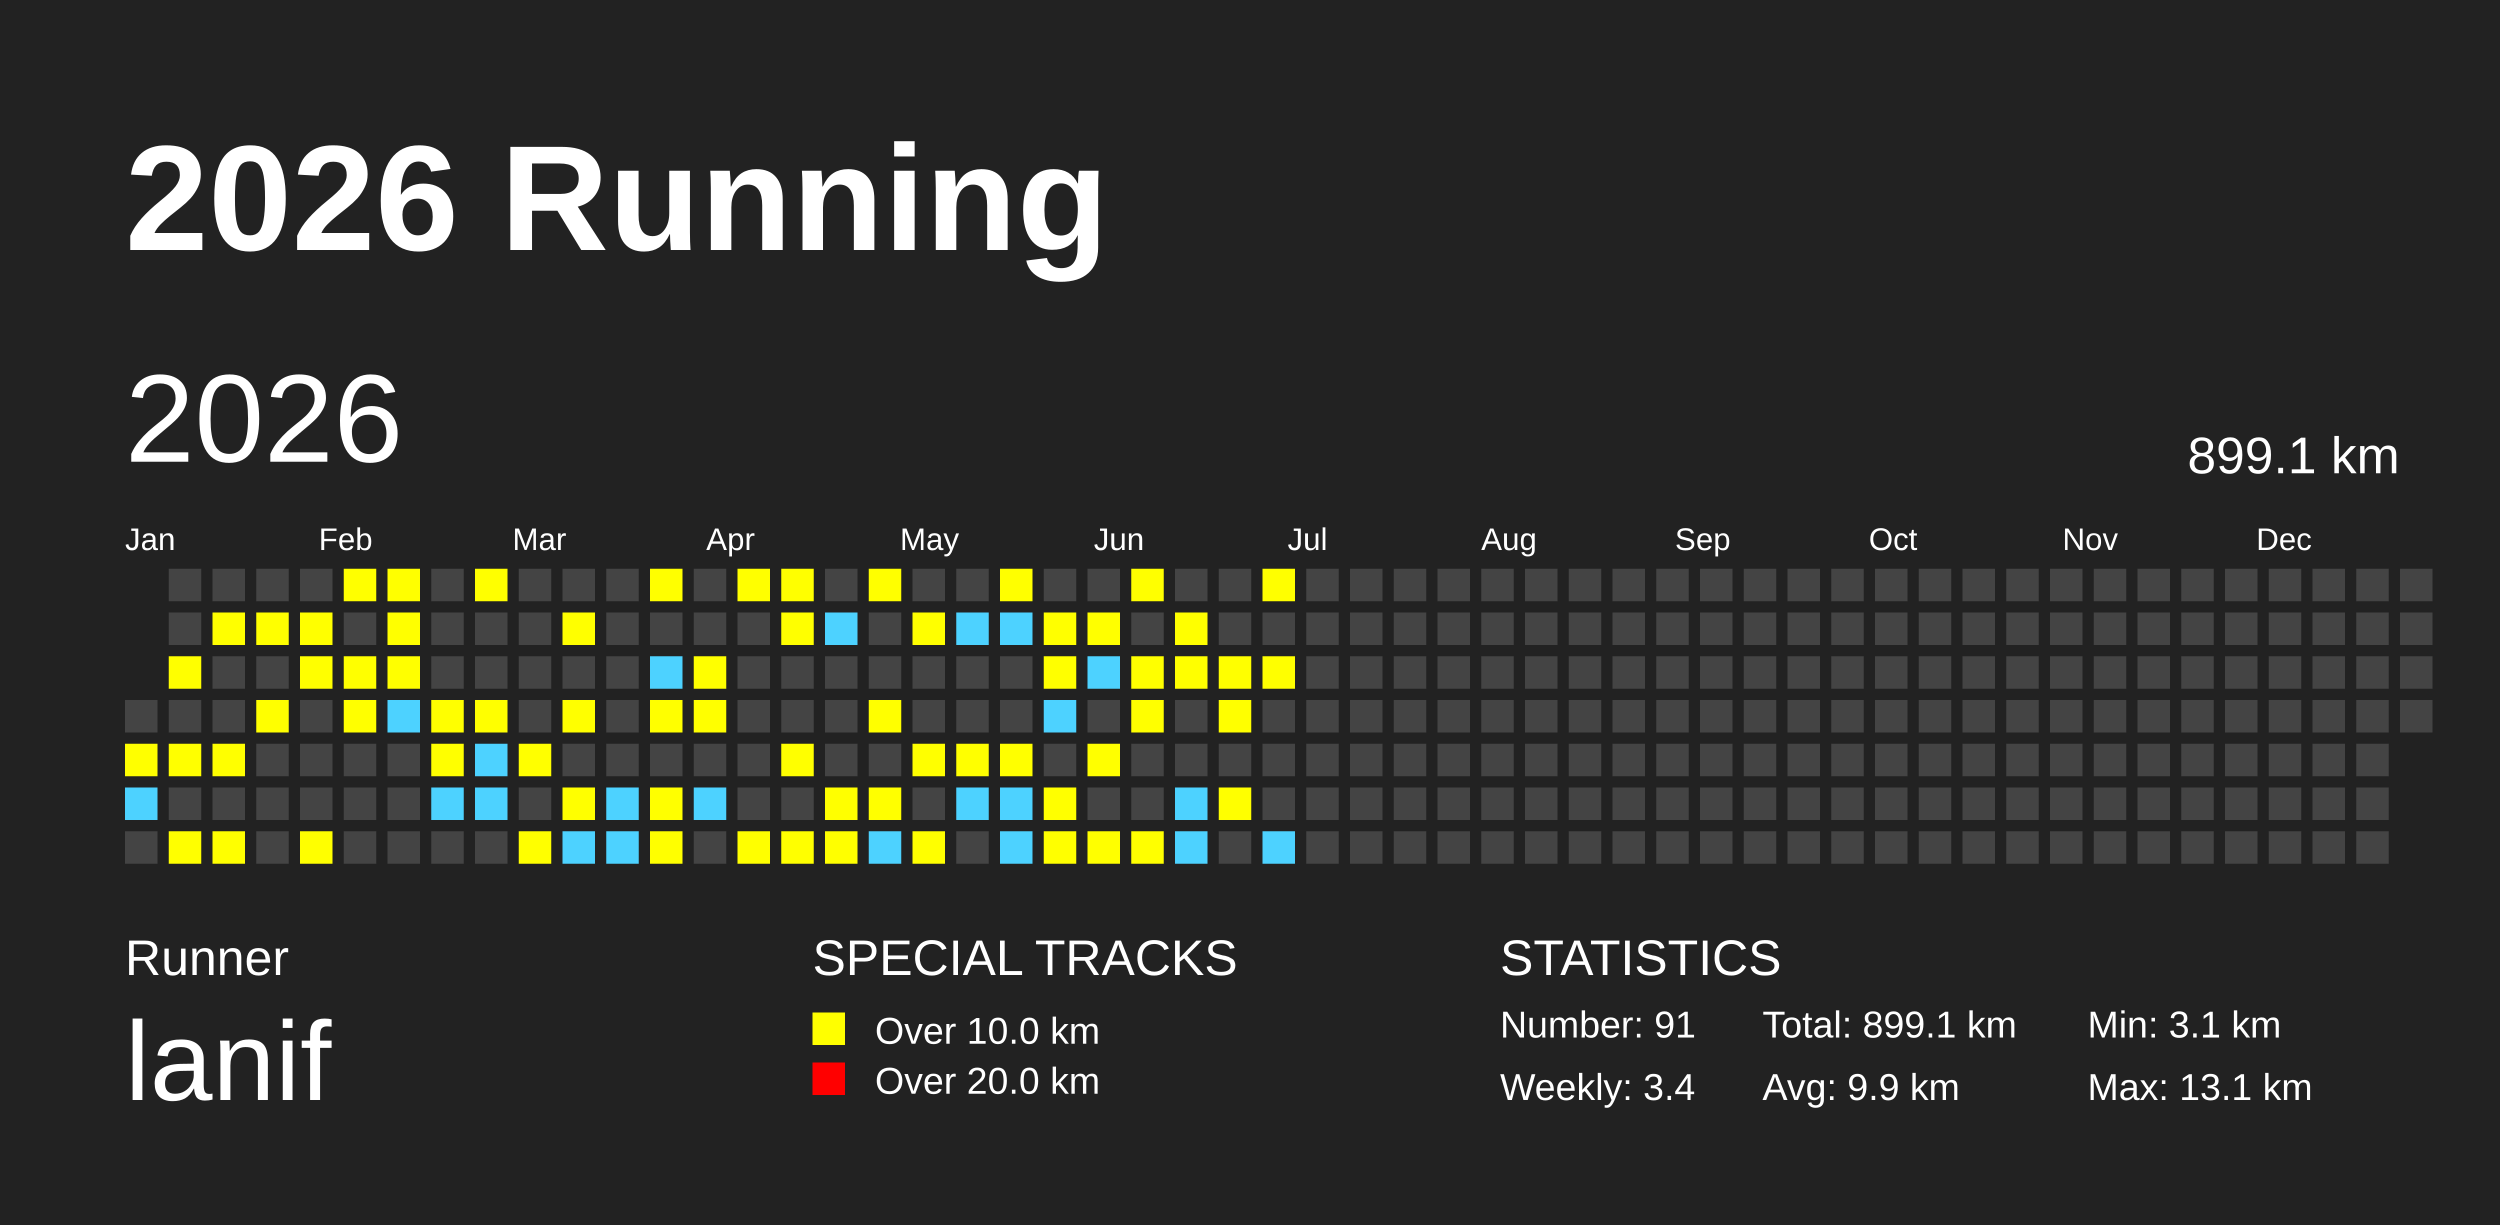
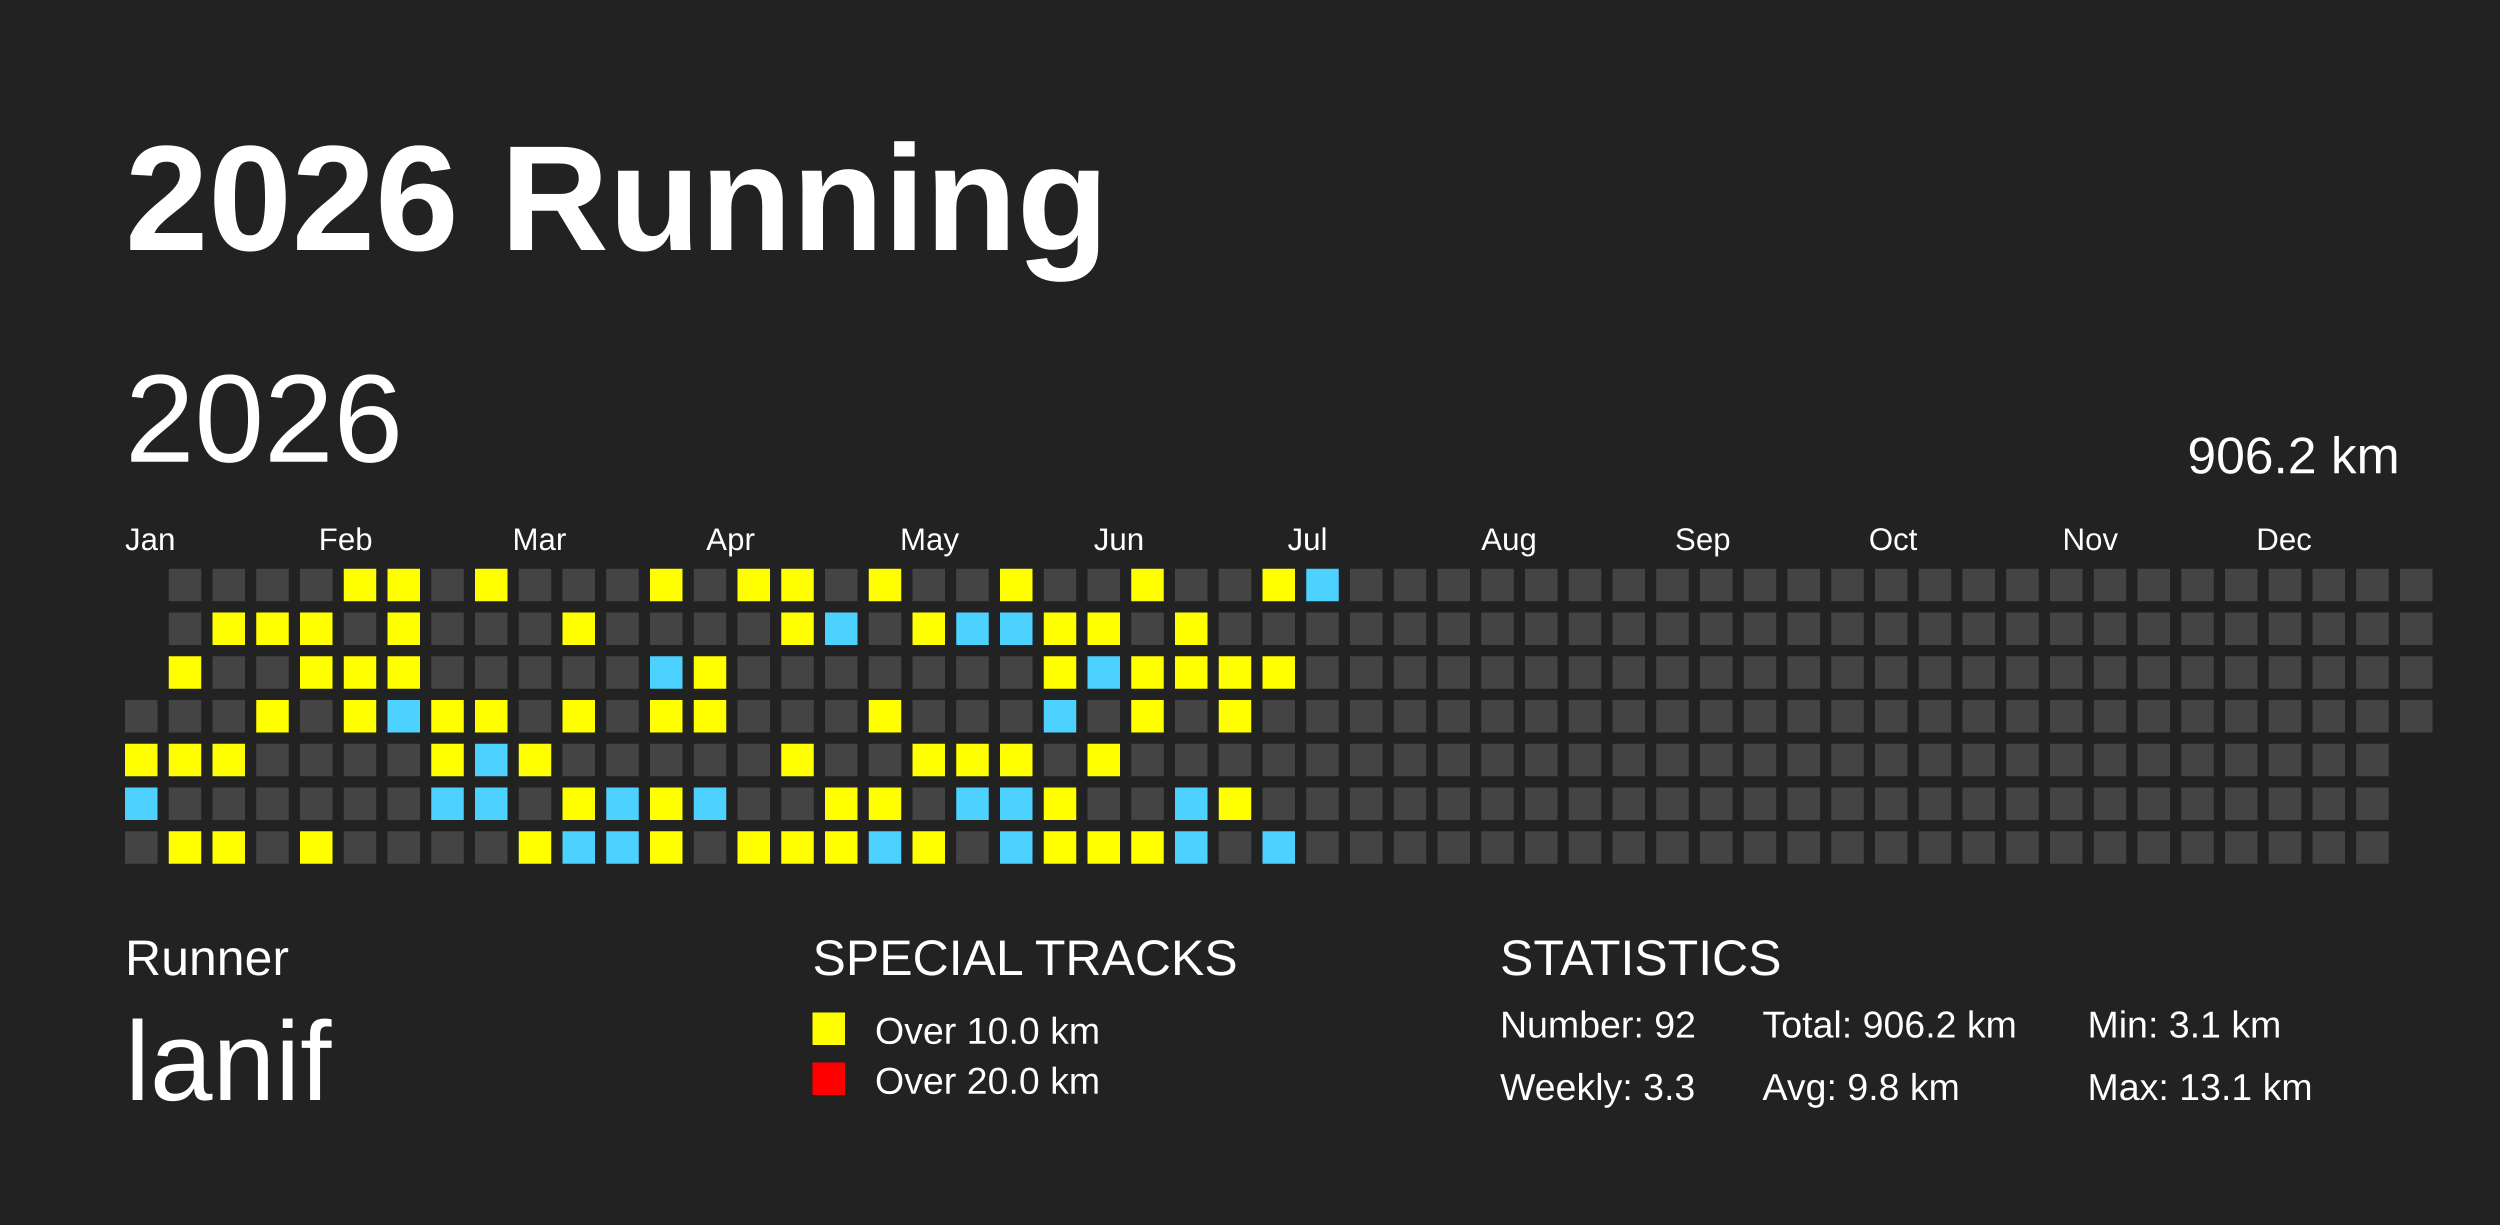
<svg xmlns="http://www.w3.org/2000/svg" baseProfile="full" height="98mm" version="1.1" viewBox="0,0,200,98" width="200mm">
  <defs />
  <rect fill="#222222" height="98" width="200" x="0" y="0" />
  <text fill="#FFFFFF" style="font-size:12px; font-family:Arial; font-weight:bold;" x="10" y="20">2026 Running</text>
  <text fill="#FFFFFF" style="font-size:4px; font-family:Arial" x="10" y="78">Runner</text>
  <text fill="#FFFFFF" style="font-size:9px; font-family:Arial" x="10" y="88">lanif</text>
  <text fill="#FFFFFF" style="font-size:4px; font-family:Arial" x="65" y="78">SPECIAL TRACKS</text>
  <rect fill="yellow" height="2.6" width="2.6" x="65" y="81" />
  <text fill="#FFFFFF" style="font-size:3px; font-family:Arial" x="70" y="83.5">Over 10.0 km</text>
  <rect fill="red" height="2.6" width="2.6" x="65" y="85" />
  <text fill="#FFFFFF" style="font-size:3px; font-family:Arial" x="70" y="87.5">Over 20.0 km</text>
  <text fill="#FFFFFF" style="font-size:4px; font-family:Arial" x="120" y="78">STATISTICS</text>
-   <text fill="#FFFFFF" style="font-size:3px; font-family:Arial" x="120" y="83">Number: 91</text>
-   <text fill="#FFFFFF" style="font-size:3px; font-family:Arial" x="120" y="88">Weekly: 3.4</text>
-   <text fill="#FFFFFF" style="font-size:3px; font-family:Arial" x="141" y="83">Total: 899.1 km</text>
-   <text fill="#FFFFFF" style="font-size:3px; font-family:Arial" x="141" y="88">Avg: 9.9 km</text>
+   <text fill="#FFFFFF" style="font-size:3px; font-family:Arial" x="120" y="83">Number: 92</text>
+   <text fill="#FFFFFF" style="font-size:3px; font-family:Arial" x="120" y="88">Weekly: 3.3</text>
+   <text fill="#FFFFFF" style="font-size:3px; font-family:Arial" x="141" y="83">Total: 906.2 km</text>
+   <text fill="#FFFFFF" style="font-size:3px; font-family:Arial" x="141" y="88">Avg: 9.8 km</text>
  <text fill="#FFFFFF" style="font-size:3px; font-family:Arial" x="167" y="83">Min: 3.1 km</text>
  <text fill="#FFFFFF" style="font-size:3px; font-family:Arial" x="167" y="88">Max: 13.1 km</text>
  <text dominant-baseline="hanging" fill="#FFFFFF" style="font-size:10.0px; font-family:Arial;" x="10" y="30">2026</text>
-   <text dominant-baseline="hanging" fill="#FFFFFF" style="font-size:4.125px; font-family:Arial;" x="175" y="35">899.1 km</text>
+   <text dominant-baseline="hanging" fill="#FFFFFF" style="font-size:4.125px; font-family:Arial;" x="175" y="35">906.2 km</text>
  <text fill="#FFFFFF" style="font-size:2.5px; font-family:Arial" x="10.0" y="44">Jan</text>
  <text fill="#FFFFFF" style="font-size:2.5px; font-family:Arial" x="25.5" y="44">Feb</text>
  <text fill="#FFFFFF" style="font-size:2.5px; font-family:Arial" x="41.0" y="44">Mar</text>
  <text fill="#FFFFFF" style="font-size:2.5px; font-family:Arial" x="56.5" y="44">Apr</text>
  <text fill="#FFFFFF" style="font-size:2.5px; font-family:Arial" x="72.0" y="44">May</text>
  <text fill="#FFFFFF" style="font-size:2.5px; font-family:Arial" x="87.5" y="44">Jun</text>
  <text fill="#FFFFFF" style="font-size:2.5px; font-family:Arial" x="103.0" y="44">Jul</text>
  <text fill="#FFFFFF" style="font-size:2.5px; font-family:Arial" x="118.5" y="44">Aug</text>
  <text fill="#FFFFFF" style="font-size:2.5px; font-family:Arial" x="134.0" y="44">Sep</text>
  <text fill="#FFFFFF" style="font-size:2.5px; font-family:Arial" x="149.5" y="44">Oct</text>
  <text fill="#FFFFFF" style="font-size:2.5px; font-family:Arial" x="165.0" y="44">Nov</text>
  <text fill="#FFFFFF" style="font-size:2.5px; font-family:Arial" x="180.5" y="44">Dec</text>
  <rect fill="#444444" height="2.6" width="2.6" x="10.0" y="56.0" />
  <rect fill="yellow" height="2.6" width="2.6" x="10.0" y="59.5" />
  <rect fill="#4DD2FF" height="2.6" width="2.6" x="10.0" y="63.0" />
  <rect fill="#444444" height="2.6" width="2.6" x="10.0" y="66.5" />
  <rect fill="#444444" height="2.6" width="2.6" x="13.5" y="45.5" />
  <rect fill="#444444" height="2.6" width="2.6" x="13.5" y="49.0" />
  <rect fill="yellow" height="2.6" width="2.6" x="13.5" y="52.5" />
  <rect fill="#444444" height="2.6" width="2.6" x="13.5" y="56.0" />
  <rect fill="yellow" height="2.6" width="2.6" x="13.5" y="59.5" />
  <rect fill="#444444" height="2.6" width="2.6" x="13.5" y="63.0" />
  <rect fill="yellow" height="2.6" width="2.6" x="13.5" y="66.5" />
  <rect fill="#444444" height="2.6" width="2.6" x="17.0" y="45.5" />
  <rect fill="yellow" height="2.6" width="2.6" x="17.0" y="49.0" />
  <rect fill="#444444" height="2.6" width="2.6" x="17.0" y="52.5" />
  <rect fill="#444444" height="2.6" width="2.6" x="17.0" y="56.0" />
  <rect fill="yellow" height="2.6" width="2.6" x="17.0" y="59.5" />
  <rect fill="#444444" height="2.6" width="2.6" x="17.0" y="63.0" />
  <rect fill="yellow" height="2.6" width="2.6" x="17.0" y="66.5" />
  <rect fill="#444444" height="2.6" width="2.6" x="20.5" y="45.5" />
  <rect fill="yellow" height="2.6" width="2.6" x="20.5" y="49.0" />
  <rect fill="#444444" height="2.6" width="2.6" x="20.5" y="52.5" />
  <rect fill="yellow" height="2.6" width="2.6" x="20.5" y="56.0" />
  <rect fill="#444444" height="2.6" width="2.6" x="20.5" y="59.5" />
  <rect fill="#444444" height="2.6" width="2.6" x="20.5" y="63.0" />
  <rect fill="#444444" height="2.6" width="2.6" x="20.5" y="66.5" />
  <rect fill="#444444" height="2.6" width="2.6" x="24.0" y="45.5" />
  <rect fill="yellow" height="2.6" width="2.6" x="24.0" y="49.0" />
  <rect fill="yellow" height="2.6" width="2.6" x="24.0" y="52.5" />
  <rect fill="#444444" height="2.6" width="2.6" x="24.0" y="56.0" />
  <rect fill="#444444" height="2.6" width="2.6" x="24.0" y="59.5" />
  <rect fill="#444444" height="2.6" width="2.6" x="24.0" y="63.0" />
  <rect fill="yellow" height="2.6" width="2.6" x="24.0" y="66.5" />
  <rect fill="yellow" height="2.6" width="2.6" x="27.5" y="45.5" />
  <rect fill="#444444" height="2.6" width="2.6" x="27.5" y="49.0" />
  <rect fill="yellow" height="2.6" width="2.6" x="27.5" y="52.5" />
  <rect fill="yellow" height="2.6" width="2.6" x="27.5" y="56.0" />
  <rect fill="#444444" height="2.6" width="2.6" x="27.5" y="59.5" />
  <rect fill="#444444" height="2.6" width="2.6" x="27.5" y="63.0" />
  <rect fill="#444444" height="2.6" width="2.6" x="27.5" y="66.5" />
  <rect fill="yellow" height="2.6" width="2.6" x="31.0" y="45.5" />
  <rect fill="yellow" height="2.6" width="2.6" x="31.0" y="49.0" />
  <rect fill="yellow" height="2.6" width="2.6" x="31.0" y="52.5" />
  <rect fill="#4DD2FF" height="2.6" width="2.6" x="31.0" y="56.0" />
  <rect fill="#444444" height="2.6" width="2.6" x="31.0" y="59.5" />
  <rect fill="#444444" height="2.6" width="2.6" x="31.0" y="63.0" />
  <rect fill="#444444" height="2.6" width="2.6" x="31.0" y="66.5" />
  <rect fill="#444444" height="2.6" width="2.6" x="34.5" y="45.5" />
  <rect fill="#444444" height="2.6" width="2.6" x="34.5" y="49.0" />
  <rect fill="#444444" height="2.6" width="2.6" x="34.5" y="52.5" />
  <rect fill="yellow" height="2.6" width="2.6" x="34.5" y="56.0" />
  <rect fill="yellow" height="2.6" width="2.6" x="34.5" y="59.5" />
  <rect fill="#4DD2FF" height="2.6" width="2.6" x="34.5" y="63.0" />
  <rect fill="#444444" height="2.6" width="2.6" x="34.5" y="66.5" />
  <rect fill="yellow" height="2.6" width="2.6" x="38.0" y="45.5" />
  <rect fill="#444444" height="2.6" width="2.6" x="38.0" y="49.0" />
  <rect fill="#444444" height="2.6" width="2.6" x="38.0" y="52.5" />
  <rect fill="yellow" height="2.6" width="2.6" x="38.0" y="56.0" />
  <rect fill="#4DD2FF" height="2.6" width="2.6" x="38.0" y="59.5" />
  <rect fill="#4DD2FF" height="2.6" width="2.6" x="38.0" y="63.0" />
  <rect fill="#444444" height="2.6" width="2.6" x="38.0" y="66.5" />
  <rect fill="#444444" height="2.6" width="2.6" x="41.5" y="45.5" />
  <rect fill="#444444" height="2.6" width="2.6" x="41.5" y="49.0" />
  <rect fill="#444444" height="2.6" width="2.6" x="41.5" y="52.5" />
  <rect fill="#444444" height="2.6" width="2.6" x="41.5" y="56.0" />
  <rect fill="yellow" height="2.6" width="2.6" x="41.5" y="59.5" />
  <rect fill="#444444" height="2.6" width="2.6" x="41.5" y="63.0" />
  <rect fill="yellow" height="2.6" width="2.6" x="41.5" y="66.5" />
  <rect fill="#444444" height="2.6" width="2.6" x="45.0" y="45.5" />
  <rect fill="yellow" height="2.6" width="2.6" x="45.0" y="49.0" />
  <rect fill="#444444" height="2.6" width="2.6" x="45.0" y="52.5" />
  <rect fill="yellow" height="2.6" width="2.6" x="45.0" y="56.0" />
  <rect fill="#444444" height="2.6" width="2.6" x="45.0" y="59.5" />
  <rect fill="yellow" height="2.6" width="2.6" x="45.0" y="63.0" />
  <rect fill="#4DD2FF" height="2.6" width="2.6" x="45.0" y="66.5" />
  <rect fill="#444444" height="2.6" width="2.6" x="48.5" y="45.5" />
  <rect fill="#444444" height="2.6" width="2.6" x="48.5" y="49.0" />
  <rect fill="#444444" height="2.6" width="2.6" x="48.5" y="52.5" />
  <rect fill="#444444" height="2.6" width="2.6" x="48.5" y="56.0" />
  <rect fill="#444444" height="2.6" width="2.6" x="48.5" y="59.5" />
  <rect fill="#4DD2FF" height="2.6" width="2.6" x="48.5" y="63.0" />
  <rect fill="#4DD2FF" height="2.6" width="2.6" x="48.5" y="66.5" />
  <rect fill="yellow" height="2.6" width="2.6" x="52.0" y="45.5" />
  <rect fill="#444444" height="2.6" width="2.6" x="52.0" y="49.0" />
  <rect fill="#4DD2FF" height="2.6" width="2.6" x="52.0" y="52.5" />
  <rect fill="yellow" height="2.6" width="2.6" x="52.0" y="56.0" />
  <rect fill="#444444" height="2.6" width="2.6" x="52.0" y="59.5" />
  <rect fill="yellow" height="2.6" width="2.6" x="52.0" y="63.0" />
  <rect fill="yellow" height="2.6" width="2.6" x="52.0" y="66.5" />
  <rect fill="#444444" height="2.6" width="2.6" x="55.5" y="45.5" />
  <rect fill="#444444" height="2.6" width="2.6" x="55.5" y="49.0" />
  <rect fill="yellow" height="2.6" width="2.6" x="55.5" y="52.5" />
  <rect fill="yellow" height="2.6" width="2.6" x="55.5" y="56.0" />
  <rect fill="#444444" height="2.6" width="2.6" x="55.5" y="59.5" />
  <rect fill="#4DD2FF" height="2.6" width="2.6" x="55.5" y="63.0" />
  <rect fill="#444444" height="2.6" width="2.6" x="55.5" y="66.5" />
  <rect fill="yellow" height="2.6" width="2.6" x="59.0" y="45.5" />
  <rect fill="#444444" height="2.6" width="2.6" x="59.0" y="49.0" />
  <rect fill="#444444" height="2.6" width="2.6" x="59.0" y="52.5" />
  <rect fill="#444444" height="2.6" width="2.6" x="59.0" y="56.0" />
  <rect fill="#444444" height="2.6" width="2.6" x="59.0" y="59.5" />
  <rect fill="#444444" height="2.6" width="2.6" x="59.0" y="63.0" />
  <rect fill="yellow" height="2.6" width="2.6" x="59.0" y="66.5" />
  <rect fill="yellow" height="2.6" width="2.6" x="62.5" y="45.5" />
  <rect fill="yellow" height="2.6" width="2.6" x="62.5" y="49.0" />
  <rect fill="#444444" height="2.6" width="2.6" x="62.5" y="52.5" />
  <rect fill="#444444" height="2.6" width="2.6" x="62.5" y="56.0" />
  <rect fill="yellow" height="2.6" width="2.6" x="62.5" y="59.5" />
  <rect fill="#444444" height="2.6" width="2.6" x="62.5" y="63.0" />
  <rect fill="yellow" height="2.6" width="2.6" x="62.5" y="66.5" />
  <rect fill="#444444" height="2.6" width="2.6" x="66.0" y="45.5" />
  <rect fill="#4DD2FF" height="2.6" width="2.6" x="66.0" y="49.0" />
  <rect fill="#444444" height="2.6" width="2.6" x="66.0" y="52.5" />
  <rect fill="#444444" height="2.6" width="2.6" x="66.0" y="56.0" />
  <rect fill="#444444" height="2.6" width="2.6" x="66.0" y="59.5" />
  <rect fill="yellow" height="2.6" width="2.6" x="66.0" y="63.0" />
  <rect fill="yellow" height="2.6" width="2.6" x="66.0" y="66.5" />
  <rect fill="yellow" height="2.6" width="2.6" x="69.5" y="45.5" />
  <rect fill="#444444" height="2.6" width="2.6" x="69.5" y="49.0" />
  <rect fill="#444444" height="2.6" width="2.6" x="69.5" y="52.5" />
  <rect fill="yellow" height="2.6" width="2.6" x="69.5" y="56.0" />
  <rect fill="#444444" height="2.6" width="2.6" x="69.5" y="59.5" />
  <rect fill="yellow" height="2.6" width="2.6" x="69.5" y="63.0" />
  <rect fill="#4DD2FF" height="2.6" width="2.6" x="69.5" y="66.5" />
  <rect fill="#444444" height="2.6" width="2.6" x="73.0" y="45.5" />
  <rect fill="yellow" height="2.6" width="2.6" x="73.0" y="49.0" />
  <rect fill="#444444" height="2.6" width="2.6" x="73.0" y="52.5" />
  <rect fill="#444444" height="2.6" width="2.6" x="73.0" y="56.0" />
  <rect fill="yellow" height="2.6" width="2.6" x="73.0" y="59.5" />
  <rect fill="#444444" height="2.6" width="2.6" x="73.0" y="63.0" />
  <rect fill="yellow" height="2.6" width="2.6" x="73.0" y="66.5" />
  <rect fill="#444444" height="2.6" width="2.6" x="76.5" y="45.5" />
  <rect fill="#4DD2FF" height="2.6" width="2.6" x="76.5" y="49.0" />
  <rect fill="#444444" height="2.6" width="2.6" x="76.5" y="52.5" />
  <rect fill="#444444" height="2.6" width="2.6" x="76.5" y="56.0" />
  <rect fill="yellow" height="2.6" width="2.6" x="76.5" y="59.5" />
  <rect fill="#4DD2FF" height="2.6" width="2.6" x="76.5" y="63.0" />
  <rect fill="#444444" height="2.6" width="2.6" x="76.5" y="66.5" />
  <rect fill="yellow" height="2.6" width="2.6" x="80.0" y="45.5" />
  <rect fill="#4DD2FF" height="2.6" width="2.6" x="80.0" y="49.0" />
  <rect fill="#444444" height="2.6" width="2.6" x="80.0" y="52.5" />
  <rect fill="#444444" height="2.6" width="2.6" x="80.0" y="56.0" />
  <rect fill="yellow" height="2.6" width="2.6" x="80.0" y="59.5" />
  <rect fill="#4DD2FF" height="2.6" width="2.6" x="80.0" y="63.0" />
  <rect fill="#4DD2FF" height="2.6" width="2.6" x="80.0" y="66.5" />
  <rect fill="#444444" height="2.6" width="2.6" x="83.5" y="45.5" />
  <rect fill="yellow" height="2.6" width="2.6" x="83.5" y="49.0" />
  <rect fill="yellow" height="2.6" width="2.6" x="83.5" y="52.5" />
  <rect fill="#4DD2FF" height="2.6" width="2.6" x="83.5" y="56.0" />
  <rect fill="#444444" height="2.6" width="2.6" x="83.5" y="59.5" />
  <rect fill="yellow" height="2.6" width="2.6" x="83.5" y="63.0" />
  <rect fill="yellow" height="2.6" width="2.6" x="83.5" y="66.5" />
  <rect fill="#444444" height="2.6" width="2.6" x="87.0" y="45.5" />
  <rect fill="yellow" height="2.6" width="2.6" x="87.0" y="49.0" />
  <rect fill="#4DD2FF" height="2.6" width="2.6" x="87.0" y="52.5" />
  <rect fill="#444444" height="2.6" width="2.6" x="87.0" y="56.0" />
  <rect fill="yellow" height="2.6" width="2.6" x="87.0" y="59.5" />
  <rect fill="#444444" height="2.6" width="2.6" x="87.0" y="63.0" />
  <rect fill="yellow" height="2.6" width="2.6" x="87.0" y="66.5" />
  <rect fill="yellow" height="2.6" width="2.6" x="90.5" y="45.5" />
  <rect fill="#444444" height="2.6" width="2.6" x="90.5" y="49.0" />
  <rect fill="yellow" height="2.6" width="2.6" x="90.5" y="52.5" />
  <rect fill="yellow" height="2.6" width="2.6" x="90.5" y="56.0" />
  <rect fill="#444444" height="2.6" width="2.6" x="90.5" y="59.5" />
  <rect fill="#444444" height="2.6" width="2.6" x="90.5" y="63.0" />
  <rect fill="yellow" height="2.6" width="2.6" x="90.5" y="66.5" />
  <rect fill="#444444" height="2.6" width="2.6" x="94.0" y="45.5" />
  <rect fill="yellow" height="2.6" width="2.6" x="94.0" y="49.0" />
  <rect fill="yellow" height="2.6" width="2.6" x="94.0" y="52.5" />
  <rect fill="#444444" height="2.6" width="2.6" x="94.0" y="56.0" />
  <rect fill="#444444" height="2.6" width="2.6" x="94.0" y="59.5" />
  <rect fill="#4DD2FF" height="2.6" width="2.6" x="94.0" y="63.0" />
  <rect fill="#4DD2FF" height="2.6" width="2.6" x="94.0" y="66.5" />
  <rect fill="#444444" height="2.6" width="2.6" x="97.5" y="45.5" />
  <rect fill="#444444" height="2.6" width="2.6" x="97.5" y="49.0" />
  <rect fill="yellow" height="2.6" width="2.6" x="97.5" y="52.5" />
  <rect fill="yellow" height="2.6" width="2.6" x="97.5" y="56.0" />
  <rect fill="#444444" height="2.6" width="2.6" x="97.5" y="59.5" />
  <rect fill="yellow" height="2.6" width="2.6" x="97.5" y="63.0" />
  <rect fill="#444444" height="2.6" width="2.6" x="97.5" y="66.5" />
  <rect fill="yellow" height="2.6" width="2.6" x="101.0" y="45.5" />
  <rect fill="#444444" height="2.6" width="2.6" x="101.0" y="49.0" />
  <rect fill="yellow" height="2.6" width="2.6" x="101.0" y="52.5" />
  <rect fill="#444444" height="2.6" width="2.6" x="101.0" y="56.0" />
  <rect fill="#444444" height="2.6" width="2.6" x="101.0" y="59.5" />
  <rect fill="#444444" height="2.6" width="2.6" x="101.0" y="63.0" />
  <rect fill="#4DD2FF" height="2.6" width="2.6" x="101.0" y="66.5" />
-   <rect fill="#444444" height="2.6" width="2.6" x="104.5" y="45.5" />
+   <rect fill="#4DD2FF" height="2.6" width="2.6" x="104.5" y="45.5" />
  <rect fill="#444444" height="2.6" width="2.6" x="104.5" y="49.0" />
  <rect fill="#444444" height="2.6" width="2.6" x="104.5" y="52.5" />
  <rect fill="#444444" height="2.6" width="2.6" x="104.5" y="56.0" />
  <rect fill="#444444" height="2.6" width="2.6" x="104.5" y="59.5" />
  <rect fill="#444444" height="2.6" width="2.6" x="104.5" y="63.0" />
  <rect fill="#444444" height="2.6" width="2.6" x="104.5" y="66.5" />
  <rect fill="#444444" height="2.6" width="2.6" x="108.0" y="45.5" />
  <rect fill="#444444" height="2.6" width="2.6" x="108.0" y="49.0" />
  <rect fill="#444444" height="2.6" width="2.6" x="108.0" y="52.5" />
  <rect fill="#444444" height="2.6" width="2.6" x="108.0" y="56.0" />
  <rect fill="#444444" height="2.6" width="2.6" x="108.0" y="59.5" />
  <rect fill="#444444" height="2.6" width="2.6" x="108.0" y="63.0" />
  <rect fill="#444444" height="2.6" width="2.6" x="108.0" y="66.5" />
  <rect fill="#444444" height="2.6" width="2.6" x="111.5" y="45.5" />
  <rect fill="#444444" height="2.6" width="2.6" x="111.5" y="49.0" />
  <rect fill="#444444" height="2.6" width="2.6" x="111.5" y="52.5" />
  <rect fill="#444444" height="2.6" width="2.6" x="111.5" y="56.0" />
  <rect fill="#444444" height="2.6" width="2.6" x="111.5" y="59.5" />
  <rect fill="#444444" height="2.6" width="2.6" x="111.5" y="63.0" />
  <rect fill="#444444" height="2.6" width="2.6" x="111.5" y="66.5" />
  <rect fill="#444444" height="2.6" width="2.6" x="115.0" y="45.5" />
  <rect fill="#444444" height="2.6" width="2.6" x="115.0" y="49.0" />
  <rect fill="#444444" height="2.6" width="2.6" x="115.0" y="52.5" />
  <rect fill="#444444" height="2.6" width="2.6" x="115.0" y="56.0" />
  <rect fill="#444444" height="2.6" width="2.6" x="115.0" y="59.5" />
  <rect fill="#444444" height="2.6" width="2.6" x="115.0" y="63.0" />
  <rect fill="#444444" height="2.6" width="2.6" x="115.0" y="66.5" />
  <rect fill="#444444" height="2.6" width="2.6" x="118.5" y="45.5" />
  <rect fill="#444444" height="2.6" width="2.6" x="118.5" y="49.0" />
  <rect fill="#444444" height="2.6" width="2.6" x="118.5" y="52.5" />
  <rect fill="#444444" height="2.6" width="2.6" x="118.5" y="56.0" />
  <rect fill="#444444" height="2.6" width="2.6" x="118.5" y="59.5" />
  <rect fill="#444444" height="2.6" width="2.6" x="118.5" y="63.0" />
  <rect fill="#444444" height="2.6" width="2.6" x="118.5" y="66.5" />
  <rect fill="#444444" height="2.6" width="2.6" x="122.0" y="45.5" />
  <rect fill="#444444" height="2.6" width="2.6" x="122.0" y="49.0" />
  <rect fill="#444444" height="2.6" width="2.6" x="122.0" y="52.5" />
  <rect fill="#444444" height="2.6" width="2.6" x="122.0" y="56.0" />
  <rect fill="#444444" height="2.6" width="2.6" x="122.0" y="59.5" />
  <rect fill="#444444" height="2.6" width="2.6" x="122.0" y="63.0" />
  <rect fill="#444444" height="2.6" width="2.6" x="122.0" y="66.5" />
  <rect fill="#444444" height="2.6" width="2.6" x="125.5" y="45.5" />
  <rect fill="#444444" height="2.6" width="2.6" x="125.5" y="49.0" />
  <rect fill="#444444" height="2.6" width="2.6" x="125.5" y="52.5" />
  <rect fill="#444444" height="2.6" width="2.6" x="125.5" y="56.0" />
  <rect fill="#444444" height="2.6" width="2.6" x="125.5" y="59.5" />
  <rect fill="#444444" height="2.6" width="2.6" x="125.5" y="63.0" />
  <rect fill="#444444" height="2.6" width="2.6" x="125.5" y="66.5" />
  <rect fill="#444444" height="2.6" width="2.6" x="129.0" y="45.5" />
  <rect fill="#444444" height="2.6" width="2.6" x="129.0" y="49.0" />
  <rect fill="#444444" height="2.6" width="2.6" x="129.0" y="52.5" />
  <rect fill="#444444" height="2.6" width="2.6" x="129.0" y="56.0" />
  <rect fill="#444444" height="2.6" width="2.6" x="129.0" y="59.5" />
  <rect fill="#444444" height="2.6" width="2.6" x="129.0" y="63.0" />
  <rect fill="#444444" height="2.6" width="2.6" x="129.0" y="66.5" />
  <rect fill="#444444" height="2.6" width="2.6" x="132.5" y="45.5" />
  <rect fill="#444444" height="2.6" width="2.6" x="132.5" y="49.0" />
  <rect fill="#444444" height="2.6" width="2.6" x="132.5" y="52.5" />
  <rect fill="#444444" height="2.6" width="2.6" x="132.5" y="56.0" />
  <rect fill="#444444" height="2.6" width="2.6" x="132.5" y="59.5" />
  <rect fill="#444444" height="2.6" width="2.6" x="132.5" y="63.0" />
  <rect fill="#444444" height="2.6" width="2.6" x="132.5" y="66.5" />
  <rect fill="#444444" height="2.6" width="2.6" x="136.0" y="45.5" />
  <rect fill="#444444" height="2.6" width="2.6" x="136.0" y="49.0" />
  <rect fill="#444444" height="2.6" width="2.6" x="136.0" y="52.5" />
  <rect fill="#444444" height="2.6" width="2.6" x="136.0" y="56.0" />
  <rect fill="#444444" height="2.6" width="2.6" x="136.0" y="59.5" />
  <rect fill="#444444" height="2.6" width="2.6" x="136.0" y="63.0" />
  <rect fill="#444444" height="2.6" width="2.6" x="136.0" y="66.5" />
  <rect fill="#444444" height="2.6" width="2.6" x="139.5" y="45.5" />
  <rect fill="#444444" height="2.6" width="2.6" x="139.5" y="49.0" />
  <rect fill="#444444" height="2.6" width="2.6" x="139.5" y="52.5" />
  <rect fill="#444444" height="2.6" width="2.6" x="139.5" y="56.0" />
  <rect fill="#444444" height="2.6" width="2.6" x="139.5" y="59.5" />
  <rect fill="#444444" height="2.6" width="2.6" x="139.5" y="63.0" />
  <rect fill="#444444" height="2.6" width="2.6" x="139.5" y="66.5" />
  <rect fill="#444444" height="2.6" width="2.6" x="143.0" y="45.5" />
  <rect fill="#444444" height="2.6" width="2.6" x="143.0" y="49.0" />
  <rect fill="#444444" height="2.6" width="2.6" x="143.0" y="52.5" />
  <rect fill="#444444" height="2.6" width="2.6" x="143.0" y="56.0" />
  <rect fill="#444444" height="2.6" width="2.6" x="143.0" y="59.5" />
  <rect fill="#444444" height="2.6" width="2.6" x="143.0" y="63.0" />
  <rect fill="#444444" height="2.6" width="2.6" x="143.0" y="66.5" />
  <rect fill="#444444" height="2.6" width="2.6" x="146.5" y="45.5" />
  <rect fill="#444444" height="2.6" width="2.6" x="146.5" y="49.0" />
  <rect fill="#444444" height="2.6" width="2.6" x="146.5" y="52.5" />
  <rect fill="#444444" height="2.6" width="2.6" x="146.5" y="56.0" />
  <rect fill="#444444" height="2.6" width="2.6" x="146.5" y="59.5" />
  <rect fill="#444444" height="2.6" width="2.6" x="146.5" y="63.0" />
  <rect fill="#444444" height="2.6" width="2.6" x="146.5" y="66.5" />
  <rect fill="#444444" height="2.6" width="2.6" x="150.0" y="45.5" />
  <rect fill="#444444" height="2.6" width="2.6" x="150.0" y="49.0" />
  <rect fill="#444444" height="2.6" width="2.6" x="150.0" y="52.5" />
  <rect fill="#444444" height="2.6" width="2.6" x="150.0" y="56.0" />
  <rect fill="#444444" height="2.6" width="2.6" x="150.0" y="59.5" />
  <rect fill="#444444" height="2.6" width="2.6" x="150.0" y="63.0" />
  <rect fill="#444444" height="2.6" width="2.6" x="150.0" y="66.5" />
  <rect fill="#444444" height="2.6" width="2.6" x="153.5" y="45.5" />
  <rect fill="#444444" height="2.6" width="2.6" x="153.5" y="49.0" />
  <rect fill="#444444" height="2.6" width="2.6" x="153.5" y="52.5" />
  <rect fill="#444444" height="2.6" width="2.6" x="153.5" y="56.0" />
  <rect fill="#444444" height="2.6" width="2.6" x="153.5" y="59.5" />
  <rect fill="#444444" height="2.6" width="2.6" x="153.5" y="63.0" />
  <rect fill="#444444" height="2.6" width="2.6" x="153.5" y="66.5" />
  <rect fill="#444444" height="2.6" width="2.6" x="157.0" y="45.5" />
  <rect fill="#444444" height="2.6" width="2.6" x="157.0" y="49.0" />
  <rect fill="#444444" height="2.6" width="2.6" x="157.0" y="52.5" />
  <rect fill="#444444" height="2.6" width="2.6" x="157.0" y="56.0" />
  <rect fill="#444444" height="2.6" width="2.6" x="157.0" y="59.5" />
  <rect fill="#444444" height="2.6" width="2.6" x="157.0" y="63.0" />
  <rect fill="#444444" height="2.6" width="2.6" x="157.0" y="66.5" />
  <rect fill="#444444" height="2.6" width="2.6" x="160.5" y="45.5" />
  <rect fill="#444444" height="2.6" width="2.6" x="160.5" y="49.0" />
  <rect fill="#444444" height="2.6" width="2.6" x="160.5" y="52.5" />
  <rect fill="#444444" height="2.6" width="2.6" x="160.5" y="56.0" />
  <rect fill="#444444" height="2.6" width="2.6" x="160.5" y="59.5" />
  <rect fill="#444444" height="2.6" width="2.6" x="160.5" y="63.0" />
  <rect fill="#444444" height="2.6" width="2.6" x="160.5" y="66.5" />
  <rect fill="#444444" height="2.6" width="2.6" x="164.0" y="45.5" />
  <rect fill="#444444" height="2.6" width="2.6" x="164.0" y="49.0" />
  <rect fill="#444444" height="2.6" width="2.6" x="164.0" y="52.5" />
  <rect fill="#444444" height="2.6" width="2.6" x="164.0" y="56.0" />
  <rect fill="#444444" height="2.6" width="2.6" x="164.0" y="59.5" />
  <rect fill="#444444" height="2.6" width="2.6" x="164.0" y="63.0" />
  <rect fill="#444444" height="2.6" width="2.6" x="164.0" y="66.5" />
  <rect fill="#444444" height="2.6" width="2.6" x="167.5" y="45.5" />
  <rect fill="#444444" height="2.6" width="2.6" x="167.5" y="49.0" />
  <rect fill="#444444" height="2.6" width="2.6" x="167.5" y="52.5" />
  <rect fill="#444444" height="2.6" width="2.6" x="167.5" y="56.0" />
  <rect fill="#444444" height="2.6" width="2.6" x="167.5" y="59.5" />
  <rect fill="#444444" height="2.6" width="2.6" x="167.5" y="63.0" />
  <rect fill="#444444" height="2.6" width="2.6" x="167.5" y="66.5" />
  <rect fill="#444444" height="2.6" width="2.6" x="171.0" y="45.5" />
  <rect fill="#444444" height="2.6" width="2.6" x="171.0" y="49.0" />
  <rect fill="#444444" height="2.6" width="2.6" x="171.0" y="52.5" />
  <rect fill="#444444" height="2.6" width="2.6" x="171.0" y="56.0" />
  <rect fill="#444444" height="2.6" width="2.6" x="171.0" y="59.5" />
  <rect fill="#444444" height="2.6" width="2.6" x="171.0" y="63.0" />
  <rect fill="#444444" height="2.6" width="2.6" x="171.0" y="66.5" />
  <rect fill="#444444" height="2.6" width="2.6" x="174.5" y="45.5" />
  <rect fill="#444444" height="2.6" width="2.6" x="174.5" y="49.0" />
  <rect fill="#444444" height="2.6" width="2.6" x="174.5" y="52.5" />
  <rect fill="#444444" height="2.6" width="2.6" x="174.5" y="56.0" />
  <rect fill="#444444" height="2.6" width="2.6" x="174.5" y="59.5" />
  <rect fill="#444444" height="2.6" width="2.6" x="174.5" y="63.0" />
  <rect fill="#444444" height="2.6" width="2.6" x="174.5" y="66.5" />
  <rect fill="#444444" height="2.6" width="2.6" x="178.0" y="45.5" />
  <rect fill="#444444" height="2.6" width="2.6" x="178.0" y="49.0" />
  <rect fill="#444444" height="2.6" width="2.6" x="178.0" y="52.5" />
  <rect fill="#444444" height="2.6" width="2.6" x="178.0" y="56.0" />
  <rect fill="#444444" height="2.6" width="2.6" x="178.0" y="59.5" />
  <rect fill="#444444" height="2.6" width="2.6" x="178.0" y="63.0" />
  <rect fill="#444444" height="2.6" width="2.6" x="178.0" y="66.5" />
  <rect fill="#444444" height="2.6" width="2.6" x="181.5" y="45.5" />
  <rect fill="#444444" height="2.6" width="2.6" x="181.5" y="49.0" />
  <rect fill="#444444" height="2.6" width="2.6" x="181.5" y="52.5" />
  <rect fill="#444444" height="2.6" width="2.6" x="181.5" y="56.0" />
  <rect fill="#444444" height="2.6" width="2.6" x="181.5" y="59.5" />
  <rect fill="#444444" height="2.6" width="2.6" x="181.5" y="63.0" />
  <rect fill="#444444" height="2.6" width="2.6" x="181.5" y="66.5" />
  <rect fill="#444444" height="2.6" width="2.6" x="185.0" y="45.5" />
  <rect fill="#444444" height="2.6" width="2.6" x="185.0" y="49.0" />
  <rect fill="#444444" height="2.6" width="2.6" x="185.0" y="52.5" />
  <rect fill="#444444" height="2.6" width="2.6" x="185.0" y="56.0" />
  <rect fill="#444444" height="2.6" width="2.6" x="185.0" y="59.5" />
  <rect fill="#444444" height="2.6" width="2.6" x="185.0" y="63.0" />
  <rect fill="#444444" height="2.6" width="2.6" x="185.0" y="66.5" />
  <rect fill="#444444" height="2.6" width="2.6" x="188.5" y="45.5" />
  <rect fill="#444444" height="2.6" width="2.6" x="188.5" y="49.0" />
  <rect fill="#444444" height="2.6" width="2.6" x="188.5" y="52.5" />
  <rect fill="#444444" height="2.6" width="2.6" x="188.5" y="56.0" />
  <rect fill="#444444" height="2.6" width="2.6" x="188.5" y="59.5" />
  <rect fill="#444444" height="2.6" width="2.6" x="188.5" y="63.0" />
  <rect fill="#444444" height="2.6" width="2.6" x="188.5" y="66.5" />
  <rect fill="#444444" height="2.6" width="2.6" x="192.0" y="45.5" />
  <rect fill="#444444" height="2.6" width="2.6" x="192.0" y="49.0" />
  <rect fill="#444444" height="2.6" width="2.6" x="192.0" y="52.5" />
  <rect fill="#444444" height="2.6" width="2.6" x="192.0" y="56.0" />
</svg>
